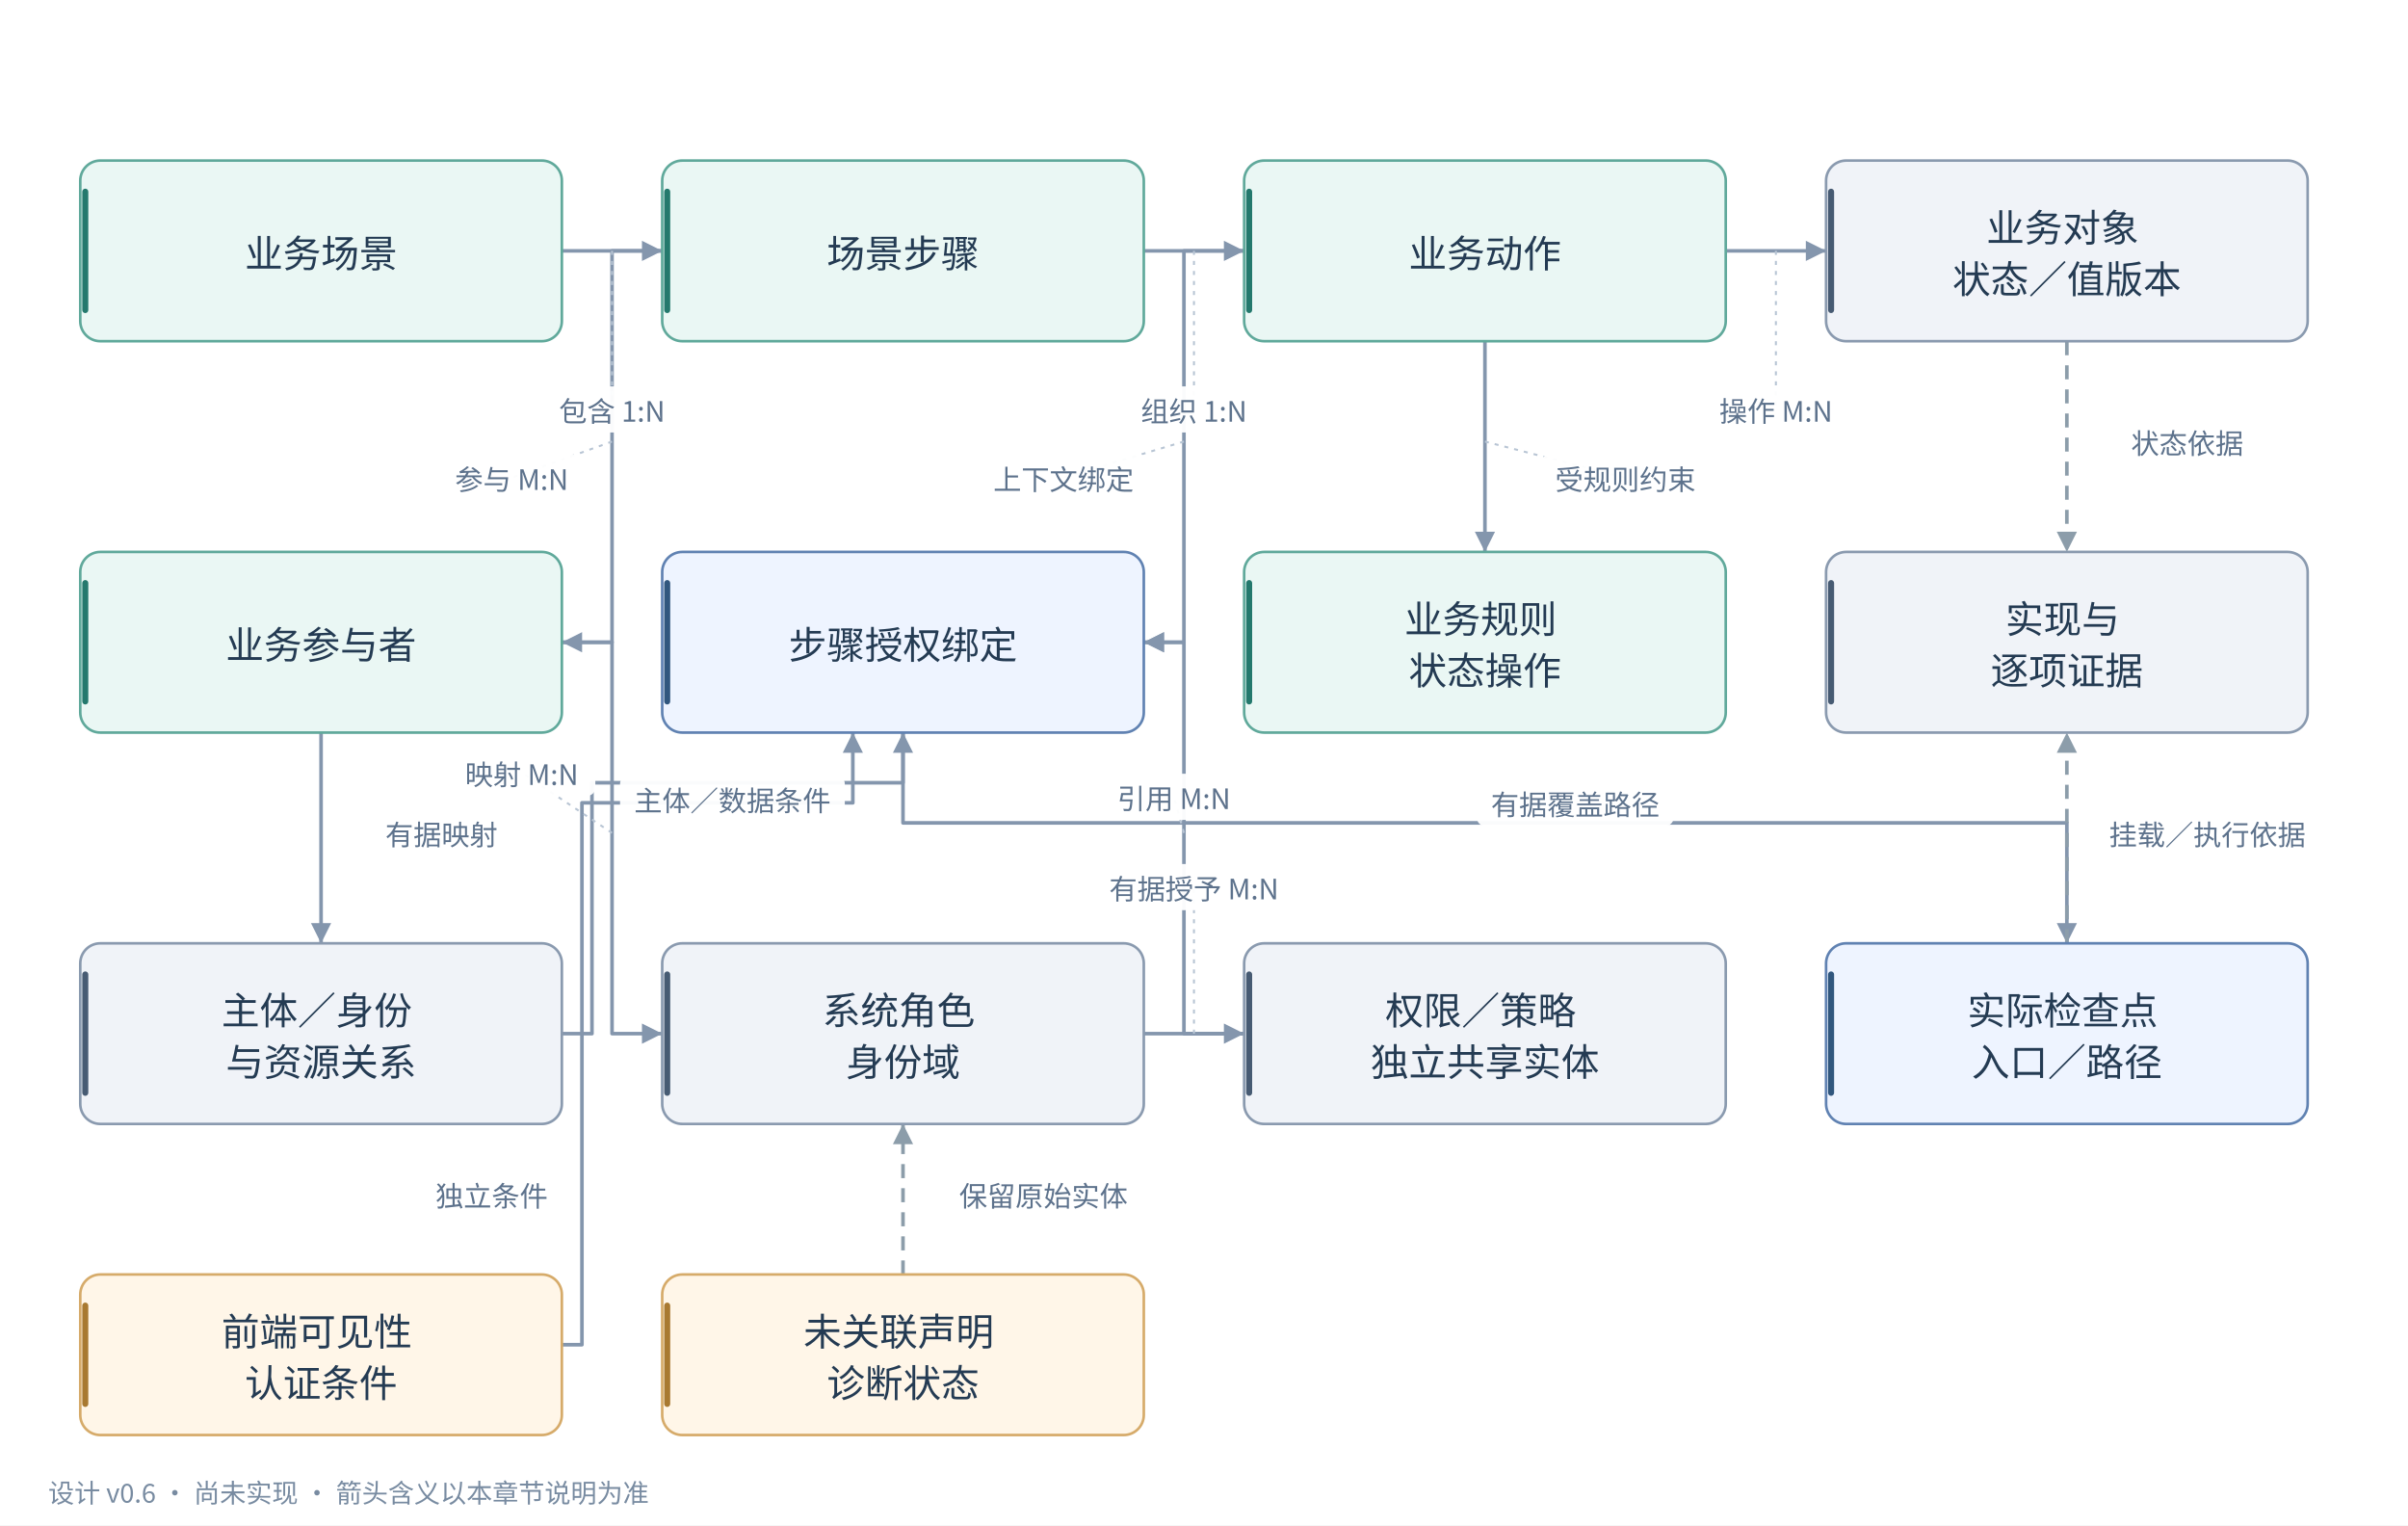
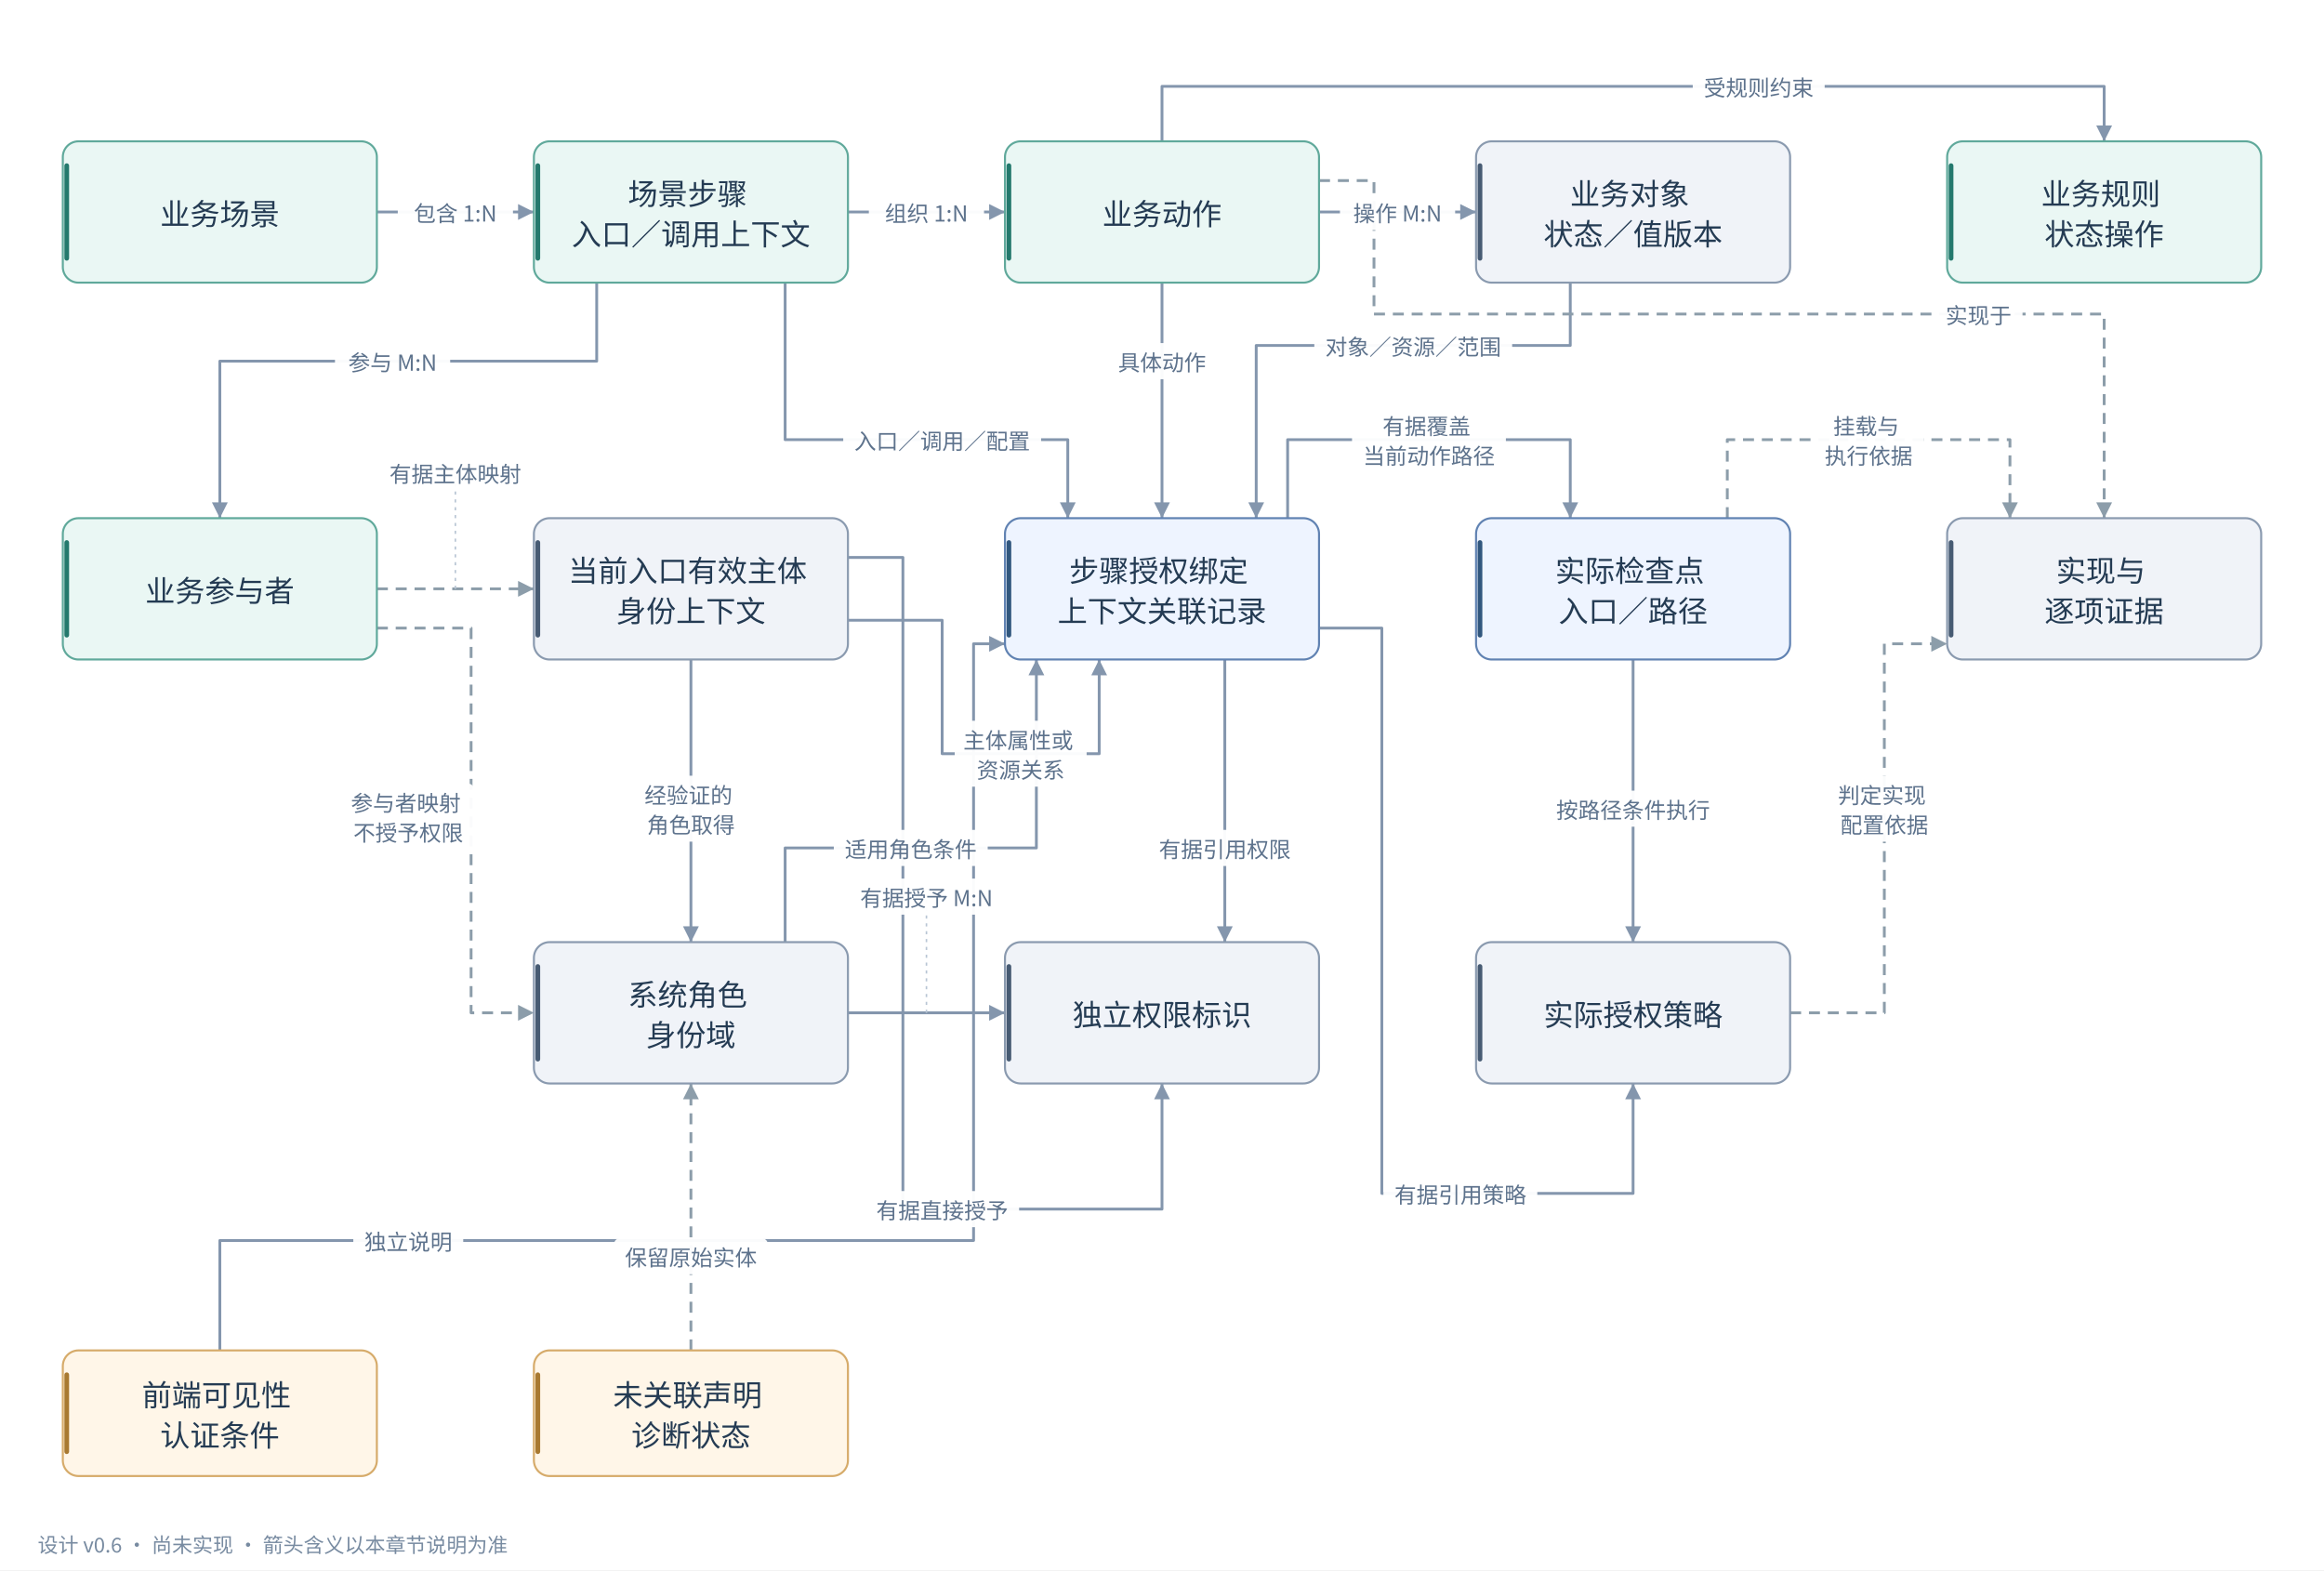
- <svg xmlns="http://www.w3.org/2000/svg" viewBox="0 0 1200 760" width="1200" height="760" role="img" aria-labelledby="model-title model-desc">
+ <svg xmlns="http://www.w3.org/2000/svg" viewBox="0 0 1480 1000" width="1480" height="1000" role="img" aria-labelledby="model-title model-desc">
  <style>text{font-family:"Microsoft YaHei","PingFang SC","Noto Sans CJK SC",sans-serif} .graph-node{cursor:pointer;outline:none}.graph-node:hover rect,.graph-node:focus rect{stroke-width:3;filter:brightness(.97)} .edge-label{pointer-events:none}</style>
  <defs>
    <marker id="model-flow" viewBox="0 0 10 10" refX="9" refY="5" markerWidth="7" markerHeight="7" orient="auto-start-reverse">
      <path d="M 1 1 L 9 5 L 1 9 z" fill="#8496ad" />
    </marker>
    <marker id="model-dependency" viewBox="0 0 10 10" refX="9" refY="5" markerWidth="7" markerHeight="7" orient="auto-start-reverse">
      <path d="M 1 1 L 9 5 L 1 9 z" fill="#8496ad" />
    </marker>
    <marker id="model-evidence" viewBox="0 0 10 10" refX="9" refY="5" markerWidth="7" markerHeight="7" orient="auto-start-reverse">
      <path d="M 1 1 L 9 5 L 1 9 z" fill="#8c9daa" />
    </marker>
    <marker id="model-optional" viewBox="0 0 10 10" refX="9" refY="5" markerWidth="7" markerHeight="7" orient="auto-start-reverse">
      <path d="M 1 1 L 9 5 L 1 9 z" fill="#ab8dbe" />
    </marker>
    <marker id="model-failure" viewBox="0 0 10 10" refX="9" refY="5" markerWidth="7" markerHeight="7" orient="auto-start-reverse">
      <path d="M 1 1 L 9 5 L 1 9 z" fill="#c59550" />
    </marker>
  </defs>
-   <rect width="1200" height="760" fill="#fff" />
-   <polyline points="280,125 330,125" fill="none" stroke="#8496ad" stroke-width="1.8" stroke-linejoin="round" marker-end="url(#model-dependency)" />
-   <polyline points="570,125 620,125" fill="none" stroke="#8496ad" stroke-width="1.8" stroke-linejoin="round" marker-end="url(#model-dependency)" />
-   <polyline points="860,125 910,125" fill="none" stroke="#8496ad" stroke-width="1.8" stroke-linejoin="round" marker-end="url(#model-dependency)" />
-   <polyline points="330,125 305,125 305,320 280,320" fill="none" stroke="#8496ad" stroke-width="1.8" stroke-linejoin="round" marker-end="url(#model-dependency)" />
-   <polyline points="620,125 590,125 590,320 570,320" fill="none" stroke="#8496ad" stroke-width="1.8" stroke-linejoin="round" marker-end="url(#model-dependency)" />
-   <polyline points="740,170 740,275" fill="none" stroke="#8496ad" stroke-width="1.8" stroke-linejoin="round" marker-end="url(#model-dependency)" />
-   <polyline points="1030,170 1030,275" fill="none" stroke="#8c9daa" stroke-width="1.8" stroke-linejoin="round" marker-end="url(#model-evidence)" stroke-dasharray="7 5" />
-   <polyline points="160,365 160,470" fill="none" stroke="#8496ad" stroke-width="1.8" stroke-linejoin="round" marker-end="url(#model-dependency)" />
-   <polyline points="280,320 305,320 305,515 330,515" fill="none" stroke="#8496ad" stroke-width="1.8" stroke-linejoin="round" marker-end="url(#model-dependency)" />
-   <polyline points="280,515 295,515 295,390 450,390 450,365" fill="none" stroke="#8496ad" stroke-width="1.8" stroke-linejoin="round" marker-end="url(#model-dependency)" />
-   <polyline points="570,515 620,515" fill="none" stroke="#8496ad" stroke-width="1.8" stroke-linejoin="round" marker-end="url(#model-dependency)" />
-   <polyline points="620,515 590,515 590,320 570,320" fill="none" stroke="#8496ad" stroke-width="1.8" stroke-linejoin="round" marker-end="url(#model-dependency)" />
-   <polyline points="450,365 450,410 1030,410 1030,470" fill="none" stroke="#8496ad" stroke-width="1.8" stroke-linejoin="round" marker-end="url(#model-dependency)" />
-   <polyline points="1030,470 1030,365" fill="none" stroke="#8c9daa" stroke-width="1.8" stroke-linejoin="round" marker-end="url(#model-evidence)" stroke-dasharray="7 5" />
-   <polyline points="280,670 290,670 290,400 425,400 425,365" fill="none" stroke="#8496ad" stroke-width="1.8" stroke-linejoin="round" marker-end="url(#model-dependency)" />
-   <polyline points="450,635 450,560" fill="none" stroke="#8c9daa" stroke-width="1.8" stroke-linejoin="round" marker-end="url(#model-evidence)" stroke-dasharray="7 5" />
-   <g class="edge-label">
-     <line x1="305" y1="125" x2="305" y2="204" stroke="#b8c5d4" stroke-width="1" stroke-dasharray="2 3" />
-     <rect x="268.32" y="192.5" width="73.36" height="23" rx="4" fill="#fff" fill-opacity=".96" />
-     <text text-anchor="middle" dominant-baseline="central" font-size="14" font-weight="400" fill="#5d728c">
-       <tspan x="305" y="204">包含 1:N</tspan>
-     </text>
-   </g>
-   <g class="edge-label">
-     <line x1="595" y1="125" x2="595" y2="204" stroke="#b8c5d4" stroke-width="1" stroke-dasharray="2 3" />
-     <rect x="558.32" y="192.5" width="73.36" height="23" rx="4" fill="#fff" fill-opacity=".96" />
-     <text text-anchor="middle" dominant-baseline="central" font-size="14" font-weight="400" fill="#5d728c">
-       <tspan x="595" y="204">组织 1:N</tspan>
-     </text>
-   </g>
-   <g class="edge-label">
-     <line x1="885" y1="125" x2="885" y2="204" stroke="#b8c5d4" stroke-width="1" stroke-dasharray="2 3" />
-     <rect x="848.32" y="192.5" width="73.36" height="23" rx="4" fill="#fff" fill-opacity=".96" />
-     <text text-anchor="middle" dominant-baseline="central" font-size="14" font-weight="400" fill="#5d728c">
-       <tspan x="885" y="204">操作 M:N</tspan>
-     </text>
-   </g>
-   <g class="edge-label">
-     <line x1="305" y1="220" x2="255" y2="238" stroke="#b8c5d4" stroke-width="1" stroke-dasharray="2 3" />
-     <rect x="218.32" y="226.5" width="73.36" height="23" rx="4" fill="#fff" fill-opacity=".96" />
-     <text text-anchor="middle" dominant-baseline="central" font-size="14" font-weight="400" fill="#5d728c">
-       <tspan x="255" y="238">参与 M:N</tspan>
-     </text>
-   </g>
-   <g class="edge-label">
-     <line x1="590" y1="220" x2="530" y2="238" stroke="#b8c5d4" stroke-width="1" stroke-dasharray="2 3" />
-     <rect x="488" y="226.5" width="84" height="23" rx="4" fill="#fff" fill-opacity=".96" />
-     <text text-anchor="middle" dominant-baseline="central" font-size="14" font-weight="400" fill="#5d728c">
-       <tspan x="530" y="238">上下文绑定</tspan>
-     </text>
-   </g>
-   <g class="edge-label">
-     <line x1="740" y1="220" x2="810" y2="238" stroke="#b8c5d4" stroke-width="1" stroke-dasharray="2 3" />
-     <rect x="768" y="226.5" width="84" height="23" rx="4" fill="#fff" fill-opacity=".96" />
-     <text text-anchor="middle" dominant-baseline="central" font-size="14" font-weight="400" fill="#5d728c">
-       <tspan x="810" y="238">受规则约束</tspan>
-     </text>
-   </g>
-   <g class="edge-label">
-     <rect x="1055" y="208.5" width="70" height="23" rx="4" fill="#fff" fill-opacity=".96" />
-     <text text-anchor="middle" dominant-baseline="central" font-size="14" font-weight="400" fill="#5d728c">
-       <tspan x="1090" y="220">状态依据</tspan>
-     </text>
-   </g>
-   <g class="edge-label">
-     <rect x="185" y="403.5" width="70" height="23" rx="4" fill="#fff" fill-opacity=".96" />
-     <text text-anchor="middle" dominant-baseline="central" font-size="14" font-weight="400" fill="#5d728c">
-       <tspan x="220" y="415">有据映射</tspan>
-     </text>
-   </g>
-   <g class="edge-label">
-     <line x1="305" y1="415" x2="260" y2="385" stroke="#b8c5d4" stroke-width="1" stroke-dasharray="2 3" />
-     <rect x="223.32" y="373.5" width="73.36" height="23" rx="4" fill="#fff" fill-opacity=".96" />
-     <text text-anchor="middle" dominant-baseline="central" font-size="14" font-weight="400" fill="#5d728c">
-       <tspan x="260" y="385">映射 M:N</tspan>
-     </text>
-   </g>
-   <g class="edge-label">
-     <line x1="365" y1="390" x2="365" y2="398" stroke="#b8c5d4" stroke-width="1" stroke-dasharray="2 3" />
-     <rect x="309" y="386.5" width="112" height="23" rx="4" fill="#fff" fill-opacity=".96" />
-     <text text-anchor="middle" dominant-baseline="central" font-size="14" font-weight="400" fill="#5d728c">
-       <tspan x="365" y="398">主体／数据条件</tspan>
-     </text>
-   </g>
-   <g class="edge-label">
-     <line x1="595" y1="515" x2="595" y2="442" stroke="#b8c5d4" stroke-width="1" stroke-dasharray="2 3" />
-     <rect x="544.32" y="430.5" width="101.36" height="23" rx="4" fill="#fff" fill-opacity=".96" />
-     <text text-anchor="middle" dominant-baseline="central" font-size="14" font-weight="400" fill="#5d728c">
-       <tspan x="595" y="442">有据授予 M:N</tspan>
-     </text>
-   </g>
-   <g class="edge-label">
-     <line x1="590" y1="415" x2="585" y2="397" stroke="#b8c5d4" stroke-width="1" stroke-dasharray="2 3" />
-     <rect x="548.32" y="385.5" width="73.36" height="23" rx="4" fill="#fff" fill-opacity=".96" />
-     <text text-anchor="middle" dominant-baseline="central" font-size="14" font-weight="400" fill="#5d728c">
-       <tspan x="585" y="397">引用 M:N</tspan>
-     </text>
-   </g>
-   <g class="edge-label">
-     <rect x="736" y="388.5" width="98" height="23" rx="4" fill="#fff" fill-opacity=".96" />
-     <text text-anchor="middle" dominant-baseline="central" font-size="14" font-weight="400" fill="#5d728c">
-       <tspan x="785" y="400">有据覆盖路径</tspan>
-     </text>
-   </g>
-   <g class="edge-label">
-     <rect x="1044" y="403.5" width="112" height="23" rx="4" fill="#fff" fill-opacity=".96" />
-     <text text-anchor="middle" dominant-baseline="central" font-size="14" font-weight="400" fill="#5d728c">
-       <tspan x="1100" y="415">挂载／执行依据</tspan>
-     </text>
-   </g>
-   <g class="edge-label">
-     <rect x="210" y="583.5" width="70" height="23" rx="4" fill="#fff" fill-opacity=".96" />
-     <text text-anchor="middle" dominant-baseline="central" font-size="14" font-weight="400" fill="#5d728c">
-       <tspan x="245" y="595">独立条件</tspan>
-     </text>
-   </g>
-   <g class="edge-label">
-     <rect x="471" y="583.5" width="98" height="23" rx="4" fill="#fff" fill-opacity=".96" />
-     <text text-anchor="middle" dominant-baseline="central" font-size="14" font-weight="400" fill="#5d728c">
-       <tspan x="520" y="595">保留原始实体</tspan>
+   <rect width="1480" height="1000" fill="#fff" />
+   <polyline points="240,135 340,135" fill="none" stroke="#8496ad" stroke-width="1.8" stroke-linejoin="round" marker-end="url(#model-dependency)" />
+   <polyline points="540,135 640,135" fill="none" stroke="#8496ad" stroke-width="1.8" stroke-linejoin="round" marker-end="url(#model-dependency)" />
+   <polyline points="840,135 940,135" fill="none" stroke="#8496ad" stroke-width="1.8" stroke-linejoin="round" marker-end="url(#model-dependency)" />
+   <polyline points="740,90 740,55 1340,55 1340,90" fill="none" stroke="#8496ad" stroke-width="1.8" stroke-linejoin="round" marker-end="url(#model-dependency)" />
+   <polyline points="380,180 380,230 140,230 140,330" fill="none" stroke="#8496ad" stroke-width="1.8" stroke-linejoin="round" marker-end="url(#model-dependency)" />
+   <polyline points="500,180 500,280 680,280 680,330" fill="none" stroke="#8496ad" stroke-width="1.8" stroke-linejoin="round" marker-end="url(#model-dependency)" />
+   <polyline points="740,180 740,330" fill="none" stroke="#8496ad" stroke-width="1.8" stroke-linejoin="round" marker-end="url(#model-dependency)" />
+   <polyline points="1000,180 1000,220 800,220 800,330" fill="none" stroke="#8496ad" stroke-width="1.8" stroke-linejoin="round" marker-end="url(#model-dependency)" />
+   <polyline points="240,375 340,375" fill="none" stroke="#8c9daa" stroke-width="1.8" stroke-linejoin="round" marker-end="url(#model-evidence)" stroke-dasharray="7 5" />
+   <polyline points="240,400 300,400 300,645 340,645" fill="none" stroke="#8c9daa" stroke-width="1.8" stroke-linejoin="round" marker-end="url(#model-evidence)" stroke-dasharray="7 5" />
+   <polyline points="440,420 440,600" fill="none" stroke="#8496ad" stroke-width="1.8" stroke-linejoin="round" marker-end="url(#model-dependency)" />
+   <polyline points="540,645 640,645" fill="none" stroke="#8496ad" stroke-width="1.8" stroke-linejoin="round" marker-end="url(#model-dependency)" />
+   <polyline points="540,355 575,355 575,770 740,770 740,690" fill="none" stroke="#8496ad" stroke-width="1.8" stroke-linejoin="round" marker-end="url(#model-dependency)" />
+   <polyline points="540,395 600,395 600,480 700,480 700,420" fill="none" stroke="#8496ad" stroke-width="1.8" stroke-linejoin="round" marker-end="url(#model-dependency)" />
+   <polyline points="500,600 500,540 660,540 660,420" fill="none" stroke="#8496ad" stroke-width="1.8" stroke-linejoin="round" marker-end="url(#model-dependency)" />
+   <polyline points="780,420 780,600" fill="none" stroke="#8496ad" stroke-width="1.8" stroke-linejoin="round" marker-end="url(#model-dependency)" />
+   <polyline points="840,400 880,400 880,760 1040,760 1040,690" fill="none" stroke="#8496ad" stroke-width="1.8" stroke-linejoin="round" marker-end="url(#model-dependency)" />
+   <polyline points="820,330 820,280 1000,280 1000,330" fill="none" stroke="#8496ad" stroke-width="1.8" stroke-linejoin="round" marker-end="url(#model-dependency)" />
+   <polyline points="1040,420 1040,600" fill="none" stroke="#8496ad" stroke-width="1.8" stroke-linejoin="round" marker-end="url(#model-dependency)" />
+   <polyline points="840,115 875,115 875,200 1340,200 1340,330" fill="none" stroke="#8c9daa" stroke-width="1.8" stroke-linejoin="round" marker-end="url(#model-evidence)" stroke-dasharray="7 5" />
+   <polyline points="1100,330 1100,280 1280,280 1280,330" fill="none" stroke="#8c9daa" stroke-width="1.8" stroke-linejoin="round" marker-end="url(#model-evidence)" stroke-dasharray="7 5" />
+   <polyline points="1140,645 1200,645 1200,410 1240,410" fill="none" stroke="#8c9daa" stroke-width="1.8" stroke-linejoin="round" marker-end="url(#model-evidence)" stroke-dasharray="7 5" />
+   <polyline points="140,860 140,790 620,790 620,410 640,410" fill="none" stroke="#8496ad" stroke-width="1.8" stroke-linejoin="round" marker-end="url(#model-dependency)" />
+   <polyline points="440,860 440,690" fill="none" stroke="#8c9daa" stroke-width="1.8" stroke-linejoin="round" marker-end="url(#model-evidence)" stroke-dasharray="7 5" />
+   <g class="edge-label">
+     <rect x="253.32" y="123.5" width="73.36" height="23" rx="4" fill="#fff" fill-opacity=".96" />
+     <text text-anchor="middle" dominant-baseline="central" font-size="14" font-weight="400" fill="#5d728c">
+       <tspan x="290" y="135">包含 1:N</tspan>
+     </text>
+   </g>
+   <g class="edge-label">
+     <rect x="553.32" y="123.5" width="73.36" height="23" rx="4" fill="#fff" fill-opacity=".96" />
+     <text text-anchor="middle" dominant-baseline="central" font-size="14" font-weight="400" fill="#5d728c">
+       <tspan x="590" y="135">组织 1:N</tspan>
+     </text>
+   </g>
+   <g class="edge-label">
+     <rect x="853.32" y="123.5" width="73.36" height="23" rx="4" fill="#fff" fill-opacity=".96" />
+     <text text-anchor="middle" dominant-baseline="central" font-size="14" font-weight="400" fill="#5d728c">
+       <tspan x="890" y="135">操作 M:N</tspan>
+     </text>
+   </g>
+   <g class="edge-label">
+     <rect x="1078" y="43.5" width="84" height="23" rx="4" fill="#fff" fill-opacity=".96" />
+     <text text-anchor="middle" dominant-baseline="central" font-size="14" font-weight="400" fill="#5d728c">
+       <tspan x="1120" y="55">受规则约束</tspan>
+     </text>
+   </g>
+   <g class="edge-label">
+     <rect x="213.32" y="218.5" width="73.36" height="23" rx="4" fill="#fff" fill-opacity=".96" />
+     <text text-anchor="middle" dominant-baseline="central" font-size="14" font-weight="400" fill="#5d728c">
+       <tspan x="250" y="230">参与 M:N</tspan>
+     </text>
+   </g>
+   <g class="edge-label">
+     <rect x="537" y="268.5" width="126" height="23" rx="4" fill="#fff" fill-opacity=".96" />
+     <text text-anchor="middle" dominant-baseline="central" font-size="14" font-weight="400" fill="#5d728c">
+       <tspan x="600" y="280">入口／调用／配置</tspan>
+     </text>
+   </g>
+   <g class="edge-label">
+     <rect x="705" y="218.5" width="70" height="23" rx="4" fill="#fff" fill-opacity=".96" />
+     <text text-anchor="middle" dominant-baseline="central" font-size="14" font-weight="400" fill="#5d728c">
+       <tspan x="740" y="230">具体动作</tspan>
+     </text>
+   </g>
+   <g class="edge-label">
+     <rect x="837" y="208.5" width="126" height="23" rx="4" fill="#fff" fill-opacity=".96" />
+     <text text-anchor="middle" dominant-baseline="central" font-size="14" font-weight="400" fill="#5d728c">
+       <tspan x="900" y="220">对象／资源／范围</tspan>
+     </text>
+   </g>
+   <g class="edge-label">
+     <line x1="290" y1="375" x2="290" y2="301" stroke="#b8c5d4" stroke-width="1" stroke-dasharray="2 3" />
+     <rect x="241" y="289.5" width="98" height="23" rx="4" fill="#fff" fill-opacity=".96" />
+     <text text-anchor="middle" dominant-baseline="central" font-size="14" font-weight="400" fill="#5d728c">
+       <tspan x="290" y="301">有据主体映射</tspan>
+     </text>
+   </g>
+   <g class="edge-label">
+     <rect x="218" y="499" width="84" height="42" rx="4" fill="#fff" fill-opacity=".96" />
+     <text text-anchor="middle" dominant-baseline="central" font-size="14" font-weight="400" fill="#5d728c">
+       <tspan x="260" y="510.55">参与者映射</tspan>
+       <tspan x="260" y="529.45">不授予权限</tspan>
+     </text>
+   </g>
+   <g class="edge-label">
+     <rect x="405" y="494" width="70" height="42" rx="4" fill="#fff" fill-opacity=".96" />
+     <text text-anchor="middle" dominant-baseline="central" font-size="14" font-weight="400" fill="#5d728c">
+       <tspan x="440" y="505.55">经验证的</tspan>
+       <tspan x="440" y="524.45">角色取得</tspan>
+     </text>
+   </g>
+   <g class="edge-label">
+     <line x1="590" y1="645" x2="590" y2="571" stroke="#b8c5d4" stroke-width="1" stroke-dasharray="2 3" />
+     <rect x="539.32" y="559.5" width="101.36" height="23" rx="4" fill="#fff" fill-opacity=".96" />
+     <text text-anchor="middle" dominant-baseline="central" font-size="14" font-weight="400" fill="#5d728c">
+       <tspan x="590" y="571">有据授予 M:N</tspan>
+     </text>
+   </g>
+   <g class="edge-label">
+     <rect x="551" y="758.5" width="98" height="23" rx="4" fill="#fff" fill-opacity=".96" />
+     <text text-anchor="middle" dominant-baseline="central" font-size="14" font-weight="400" fill="#5d728c">
+       <tspan x="600" y="770">有据直接授予</tspan>
+     </text>
+   </g>
+   <g class="edge-label">
+     <rect x="608" y="459" width="84" height="42" rx="4" fill="#fff" fill-opacity=".96" />
+     <text text-anchor="middle" dominant-baseline="central" font-size="14" font-weight="400" fill="#5d728c">
+       <tspan x="650" y="470.55">主体属性或</tspan>
+       <tspan x="650" y="489.45">资源关系</tspan>
+     </text>
+   </g>
+   <g class="edge-label">
+     <rect x="531" y="528.5" width="98" height="23" rx="4" fill="#fff" fill-opacity=".96" />
+     <text text-anchor="middle" dominant-baseline="central" font-size="14" font-weight="400" fill="#5d728c">
+       <tspan x="580" y="540">适用角色条件</tspan>
+     </text>
+   </g>
+   <g class="edge-label">
+     <rect x="731" y="528.5" width="98" height="23" rx="4" fill="#fff" fill-opacity=".96" />
+     <text text-anchor="middle" dominant-baseline="central" font-size="14" font-weight="400" fill="#5d728c">
+       <tspan x="780" y="540">有据引用权限</tspan>
+     </text>
+   </g>
+   <g class="edge-label">
+     <rect x="881" y="748.5" width="98" height="23" rx="4" fill="#fff" fill-opacity=".96" />
+     <text text-anchor="middle" dominant-baseline="central" font-size="14" font-weight="400" fill="#5d728c">
+       <tspan x="930" y="760">有据引用策略</tspan>
+     </text>
+   </g>
+   <g class="edge-label">
+     <rect x="861" y="259" width="98" height="42" rx="4" fill="#fff" fill-opacity=".96" />
+     <text text-anchor="middle" dominant-baseline="central" font-size="14" font-weight="400" fill="#5d728c">
+       <tspan x="910" y="270.55">有据覆盖</tspan>
+       <tspan x="910" y="289.45">当前动作路径</tspan>
+     </text>
+   </g>
+   <g class="edge-label">
+     <rect x="984" y="503.5" width="112" height="23" rx="4" fill="#fff" fill-opacity=".96" />
+     <text text-anchor="middle" dominant-baseline="central" font-size="14" font-weight="400" fill="#5d728c">
+       <tspan x="1040" y="515">按路径条件执行</tspan>
+     </text>
+   </g>
+   <g class="edge-label">
+     <rect x="1232" y="188.5" width="56" height="23" rx="4" fill="#fff" fill-opacity=".96" />
+     <text text-anchor="middle" dominant-baseline="central" font-size="14" font-weight="400" fill="#5d728c">
+       <tspan x="1260" y="200">实现于</tspan>
+     </text>
+   </g>
+   <g class="edge-label">
+     <rect x="1155" y="259" width="70" height="42" rx="4" fill="#fff" fill-opacity=".96" />
+     <text text-anchor="middle" dominant-baseline="central" font-size="14" font-weight="400" fill="#5d728c">
+       <tspan x="1190" y="270.55">挂载与</tspan>
+       <tspan x="1190" y="289.45">执行依据</tspan>
+     </text>
+   </g>
+   <g class="edge-label">
+     <rect x="1165" y="494" width="70" height="42" rx="4" fill="#fff" fill-opacity=".96" />
+     <text text-anchor="middle" dominant-baseline="central" font-size="14" font-weight="400" fill="#5d728c">
+       <tspan x="1200" y="505.55">判定实现</tspan>
+       <tspan x="1200" y="524.45">配置依据</tspan>
+     </text>
+   </g>
+   <g class="edge-label">
+     <rect x="225" y="778.5" width="70" height="23" rx="4" fill="#fff" fill-opacity=".96" />
+     <text text-anchor="middle" dominant-baseline="central" font-size="14" font-weight="400" fill="#5d728c">
+       <tspan x="260" y="790">独立说明</tspan>
+     </text>
+   </g>
+   <g class="edge-label">
+     <rect x="391" y="788.5" width="98" height="23" rx="4" fill="#fff" fill-opacity=".96" />
+     <text text-anchor="middle" dominant-baseline="central" font-size="14" font-weight="400" fill="#5d728c">
+       <tspan x="440" y="800">保留原始实体</tspan>
    </text>
  </g>
  <g class="graph-node" data-node-id="scenario" tabindex="0" role="button" aria-label="业务场景：表示一个有依据的业务目标，关联它的入口、步骤、输入和输出。">
-     <rect x="40" y="80" width="240" height="90" rx="10" fill="#eaf7f4" stroke="#60a99b" stroke-width="1.3" />
-     <rect x="41" y="94" width="3" height="62" rx="1.5" fill="#24796d" />
-     <text text-anchor="middle" dominant-baseline="central" font-size="19" font-weight="500" fill="#243b53">
-       <tspan x="160" y="125">业务场景</tspan>
-     </text>
-   </g>
-   <g class="graph-node" data-node-id="step" tabindex="0" role="button" aria-label="场景步骤：表示场景中的一个环节，把相关动作、对象、参与者和条件放在一起解释。">
-     <rect x="330" y="80" width="240" height="90" rx="10" fill="#eaf7f4" stroke="#60a99b" stroke-width="1.3" />
-     <rect x="331" y="94" width="3" height="62" rx="1.5" fill="#24796d" />
-     <text text-anchor="middle" dominant-baseline="central" font-size="19" font-weight="500" fill="#243b53">
-       <tspan x="450" y="125">场景步骤</tspan>
+     <rect x="40" y="90" width="200" height="90" rx="10" fill="#eaf7f4" stroke="#60a99b" stroke-width="1.3" />
+     <rect x="41" y="104" width="3" height="62" rx="1.5" fill="#24796d" />
+     <text text-anchor="middle" dominant-baseline="central" font-size="19" font-weight="500" fill="#243b53">
+       <tspan x="140" y="135">业务场景</tspan>
+     </text>
+   </g>
+   <g class="graph-node" data-node-id="step" tabindex="0" role="button" aria-label="场景步骤 入口／调用上下文：表示场景中的一个环节，并保留该入口、调用和配置；这些上下文直接进入授权绑定。">
+     <rect x="340" y="90" width="200" height="90" rx="10" fill="#eaf7f4" stroke="#60a99b" stroke-width="1.3" />
+     <rect x="341" y="104" width="3" height="62" rx="1.5" fill="#24796d" />
+     <text text-anchor="middle" dominant-baseline="central" font-size="19" font-weight="500" fill="#243b53">
+       <tspan x="440" y="122.175">场景步骤</tspan>
+       <tspan x="440" y="147.825">入口／调用上下文</tspan>
    </text>
  </g>
  <g class="graph-node" data-node-id="action" tabindex="0" role="button" aria-label="业务动作：表示读取、修改或审批等具体操作；使用同一权限的不同动作仍分别记录。">
-     <rect x="620" y="80" width="240" height="90" rx="10" fill="#eaf7f4" stroke="#60a99b" stroke-width="1.3" />
-     <rect x="621" y="94" width="3" height="62" rx="1.5" fill="#24796d" />
-     <text text-anchor="middle" dominant-baseline="central" font-size="19" font-weight="500" fill="#243b53">
-       <tspan x="740" y="125">业务动作</tspan>
+     <rect x="640" y="90" width="200" height="90" rx="10" fill="#eaf7f4" stroke="#60a99b" stroke-width="1.3" />
+     <rect x="641" y="104" width="3" height="62" rx="1.5" fill="#24796d" />
+     <text text-anchor="middle" dominant-baseline="central" font-size="19" font-weight="500" fill="#243b53">
+       <tspan x="740" y="135">业务动作</tspan>
    </text>
  </g>
  <g class="graph-node" data-node-id="object" tabindex="0" role="button" aria-label="业务对象 状态／值版本：表示动作处理的业务数据，并区分读取和写入的状态、对象及值版本。">
-     <rect x="910" y="80" width="240" height="90" rx="10" fill="#f0f3f8" stroke="#8a9aaf" stroke-width="1.3" />
-     <rect x="911" y="94" width="3" height="62" rx="1.5" fill="#475b73" />
-     <text text-anchor="middle" dominant-baseline="central" font-size="19" font-weight="500" fill="#243b53">
-       <tspan x="1030" y="112.175">业务对象</tspan>
-       <tspan x="1030" y="137.825">状态／值版本</tspan>
-     </text>
-   </g>
-   <g class="graph-node" data-node-id="actor" tabindex="0" role="button" aria-label="业务参与者：申请人、审批人等业务称谓；需要有依据才能映射到系统中的主体或角色。">
-     <rect x="40" y="275" width="240" height="90" rx="10" fill="#eaf7f4" stroke="#60a99b" stroke-width="1.3" />
-     <rect x="41" y="289" width="3" height="62" rx="1.5" fill="#24796d" />
-     <text text-anchor="middle" dominant-baseline="central" font-size="19" font-weight="500" fill="#243b53">
-       <tspan x="160" y="320">业务参与者</tspan>
-     </text>
-   </g>
-   <g class="graph-node" data-node-id="binding" tabindex="0" role="button" aria-label="步骤授权绑定：像一张上下文关联卡，把当前动作、对象、身份和实际授权检查连在一起。">
-     <rect x="330" y="275" width="240" height="90" rx="10" fill="#eef4ff" stroke="#6082b2" stroke-width="1.3" />
-     <rect x="331" y="289" width="3" height="62" rx="1.5" fill="#31577e" />
-     <text text-anchor="middle" dominant-baseline="central" font-size="19" font-weight="500" fill="#243b53">
-       <tspan x="450" y="320">步骤授权绑定</tspan>
+     <rect x="940" y="90" width="200" height="90" rx="10" fill="#f0f3f8" stroke="#8a9aaf" stroke-width="1.3" />
+     <rect x="941" y="104" width="3" height="62" rx="1.5" fill="#475b73" />
+     <text text-anchor="middle" dominant-baseline="central" font-size="19" font-weight="500" fill="#243b53">
+       <tspan x="1040" y="122.175">业务对象</tspan>
+       <tspan x="1040" y="147.825">状态／值版本</tspan>
    </text>
  </g>
  <g class="graph-node" data-node-id="rule" tabindex="0" role="button" aria-label="业务规则 状态操作：说明业务本身的校验、计算和状态操作，例如审批金额限制及失败出口。">
-     <rect x="620" y="275" width="240" height="90" rx="10" fill="#eaf7f4" stroke="#60a99b" stroke-width="1.3" />
-     <rect x="621" y="289" width="3" height="62" rx="1.5" fill="#24796d" />
-     <text text-anchor="middle" dominant-baseline="central" font-size="19" font-weight="500" fill="#243b53">
-       <tspan x="740" y="307.175">业务规则</tspan>
-       <tspan x="740" y="332.825">状态操作</tspan>
+     <rect x="1240" y="90" width="200" height="90" rx="10" fill="#eaf7f4" stroke="#60a99b" stroke-width="1.3" />
+     <rect x="1241" y="104" width="3" height="62" rx="1.5" fill="#24796d" />
+     <text text-anchor="middle" dominant-baseline="central" font-size="19" font-weight="500" fill="#243b53">
+       <tspan x="1340" y="122.175">业务规则</tspan>
+       <tspan x="1340" y="147.825">状态操作</tspan>
+     </text>
+   </g>
+   <g class="graph-node" data-node-id="actor" tabindex="0" role="button" aria-label="业务参与者：申请人、审批人等业务称谓；有据映射说明职责或候选人，不能替代实际角色取得和权限授予。">
+     <rect x="40" y="330" width="200" height="90" rx="10" fill="#eaf7f4" stroke="#60a99b" stroke-width="1.3" />
+     <rect x="41" y="344" width="3" height="62" rx="1.5" fill="#24796d" />
+     <text text-anchor="middle" dominant-baseline="central" font-size="19" font-weight="500" fill="#243b53">
+       <tspan x="140" y="375">业务参与者</tspan>
+     </text>
+   </g>
+   <g class="graph-node" data-node-id="subject" tabindex="0" role="button" aria-label="当前入口有效主体 身份上下文：表示当前路径实际用于授权的身份，角色取得和直接授予需有依据；服务身份不能自动继承上游用户角色。">
+     <rect x="340" y="330" width="200" height="90" rx="10" fill="#f0f3f8" stroke="#8a9aaf" stroke-width="1.3" />
+     <rect x="341" y="344" width="3" height="62" rx="1.5" fill="#475b73" />
+     <text text-anchor="middle" dominant-baseline="central" font-size="19" font-weight="500" fill="#243b53">
+       <tspan x="440" y="362.175">当前入口有效主体</tspan>
+       <tspan x="440" y="387.825">身份上下文</tspan>
+     </text>
+   </g>
+   <g class="graph-node" data-node-id="binding" tabindex="0" role="button" aria-label="步骤授权绑定 上下文关联记录：关联当前步骤、入口、动作、对象、有效身份与检查路径，并有据引用权限和策略；它本身不是被授予的权限。">
+     <rect x="640" y="330" width="200" height="90" rx="10" fill="#eef4ff" stroke="#6082b2" stroke-width="1.3" />
+     <rect x="641" y="344" width="3" height="62" rx="1.5" fill="#31577e" />
+     <text text-anchor="middle" dominant-baseline="central" font-size="19" font-weight="500" fill="#243b53">
+       <tspan x="740" y="362.175">步骤授权绑定</tspan>
+       <tspan x="740" y="387.825">上下文关联记录</tspan>
+     </text>
+   </g>
+   <g class="graph-node" data-node-id="checkpoint" tabindex="0" role="button" aria-label="实际检查点 入口／路径：表示代码中真正挂载并适用的检查位置；只有策略声明还不能证明检查生效。">
+     <rect x="940" y="330" width="200" height="90" rx="10" fill="#eef4ff" stroke="#6082b2" stroke-width="1.3" />
+     <rect x="941" y="344" width="3" height="62" rx="1.5" fill="#31577e" />
+     <text text-anchor="middle" dominant-baseline="central" font-size="19" font-weight="500" fill="#243b53">
+       <tspan x="1040" y="362.175">实际检查点</tspan>
+       <tspan x="1040" y="387.825">入口／路径</tspan>
    </text>
  </g>
  <g class="graph-node" data-node-id="evidence" tabindex="0" role="button" aria-label="实现与 逐项证据：把每个结论连到直接支持或反对它的代码、配置和来源，方便逐项核对。">
-     <rect x="910" y="275" width="240" height="90" rx="10" fill="#f0f3f8" stroke="#8a9aaf" stroke-width="1.3" />
-     <rect x="911" y="289" width="3" height="62" rx="1.5" fill="#475b73" />
-     <text text-anchor="middle" dominant-baseline="central" font-size="19" font-weight="500" fill="#243b53">
-       <tspan x="1030" y="307.175">实现与</tspan>
-       <tspan x="1030" y="332.825">逐项证据</tspan>
-     </text>
-   </g>
-   <g class="graph-node" data-node-id="subject" tabindex="0" role="button" aria-label="主体／身份 与资源关系：表示执行动作的用户、服务或委托身份，并保留身份来源和相关属性。">
-     <rect x="40" y="470" width="240" height="90" rx="10" fill="#f0f3f8" stroke="#8a9aaf" stroke-width="1.3" />
-     <rect x="41" y="484" width="3" height="62" rx="1.5" fill="#475b73" />
-     <text text-anchor="middle" dominant-baseline="central" font-size="19" font-weight="500" fill="#243b53">
-       <tspan x="160" y="502.175">主体／身份</tspan>
-       <tspan x="160" y="527.825">与资源关系</tspan>
+     <rect x="1240" y="330" width="200" height="90" rx="10" fill="#f0f3f8" stroke="#8a9aaf" stroke-width="1.3" />
+     <rect x="1241" y="344" width="3" height="62" rx="1.5" fill="#475b73" />
+     <text text-anchor="middle" dominant-baseline="central" font-size="19" font-weight="500" fill="#243b53">
+       <tspan x="1340" y="362.175">实现与</tspan>
+       <tspan x="1340" y="387.825">逐项证据</tspan>
    </text>
  </g>
  <g class="graph-node" data-node-id="role" tabindex="0" role="button" aria-label="系统角色 身份域：表示某个身份范围内的系统角色，可被多个场景引用，同名角色不自动合并。">
-     <rect x="330" y="470" width="240" height="90" rx="10" fill="#f0f3f8" stroke="#8a9aaf" stroke-width="1.3" />
-     <rect x="331" y="484" width="3" height="62" rx="1.5" fill="#475b73" />
-     <text text-anchor="middle" dominant-baseline="central" font-size="19" font-weight="500" fill="#243b53">
-       <tspan x="450" y="502.175">系统角色</tspan>
-       <tspan x="450" y="527.825">身份域</tspan>
-     </text>
-   </g>
-   <g class="graph-node" data-node-id="policy" tabindex="0" role="button" aria-label="权限／策略 独立共享实体：分别记录权限标识和判定策略，可供多个动作引用，但各动作的条件仍独立保留。">
-     <rect x="620" y="470" width="240" height="90" rx="10" fill="#f0f3f8" stroke="#8a9aaf" stroke-width="1.3" />
-     <rect x="621" y="484" width="3" height="62" rx="1.5" fill="#475b73" />
-     <text text-anchor="middle" dominant-baseline="central" font-size="19" font-weight="500" fill="#243b53">
-       <tspan x="740" y="502.175">权限／策略</tspan>
-       <tspan x="740" y="527.825">独立共享实体</tspan>
-     </text>
-   </g>
-   <g class="graph-node" data-node-id="checkpoint" tabindex="0" role="button" aria-label="实际检查点 入口／路径：表示代码中真正挂载并适用的检查位置；只有策略声明还不能证明检查生效。">
-     <rect x="910" y="470" width="240" height="90" rx="10" fill="#eef4ff" stroke="#6082b2" stroke-width="1.3" />
-     <rect x="911" y="484" width="3" height="62" rx="1.5" fill="#31577e" />
-     <text text-anchor="middle" dominant-baseline="central" font-size="19" font-weight="500" fill="#243b53">
-       <tspan x="1030" y="502.175">实际检查点</tspan>
-       <tspan x="1030" y="527.825">入口／路径</tspan>
+     <rect x="340" y="600" width="200" height="90" rx="10" fill="#f0f3f8" stroke="#8a9aaf" stroke-width="1.3" />
+     <rect x="341" y="614" width="3" height="62" rx="1.5" fill="#475b73" />
+     <text text-anchor="middle" dominant-baseline="central" font-size="19" font-weight="500" fill="#243b53">
+       <tspan x="440" y="632.175">系统角色</tspan>
+       <tspan x="440" y="657.825">身份域</tspan>
+     </text>
+   </g>
+   <g class="graph-node" data-node-id="permission" tabindex="0" role="button" aria-label="独立权限标识：表示目标工程实际使用的权限标识，可由角色或主体有据取得；多个动作可引用同一权限。">
+     <rect x="640" y="600" width="200" height="90" rx="10" fill="#f0f3f8" stroke="#8a9aaf" stroke-width="1.3" />
+     <rect x="641" y="614" width="3" height="62" rx="1.5" fill="#475b73" />
+     <text text-anchor="middle" dominant-baseline="central" font-size="19" font-weight="500" fill="#243b53">
+       <tspan x="740" y="645">独立权限标识</tspan>
+     </text>
+   </g>
+   <g class="graph-node" data-node-id="policy" tabindex="0" role="button" aria-label="实际授权策略：表示目标工程实际怎样判定允许或拒绝；它与权限标识分别记录，也可以直接使用主体属性或资源关系。">
+     <rect x="940" y="600" width="200" height="90" rx="10" fill="#f0f3f8" stroke="#8a9aaf" stroke-width="1.3" />
+     <rect x="941" y="614" width="3" height="62" rx="1.5" fill="#475b73" />
+     <text text-anchor="middle" dominant-baseline="central" font-size="19" font-weight="500" fill="#243b53">
+       <tspan x="1040" y="645">实际授权策略</tspan>
    </text>
  </g>
  <g class="graph-node" data-node-id="visibility" tabindex="0" role="button" aria-label="前端可见性 认证条件：分别说明按钮是否可见和是否需要认证，前端显示状态不能替代后端授权。">
-     <rect x="40" y="635" width="240" height="80" rx="10" fill="#fff6e8" stroke="#d6ab6a" stroke-width="1.3" />
-     <rect x="41" y="649" width="3" height="52" rx="1.5" fill="#a87931" />
-     <text text-anchor="middle" dominant-baseline="central" font-size="19" font-weight="500" fill="#243b53">
-       <tspan x="160" y="662.175">前端可见性</tspan>
-       <tspan x="160" y="687.825">认证条件</tspan>
+     <rect x="40" y="860" width="200" height="80" rx="10" fill="#fff6e8" stroke="#d6ab6a" stroke-width="1.3" />
+     <rect x="41" y="874" width="3" height="52" rx="1.5" fill="#a87931" />
+     <text text-anchor="middle" dominant-baseline="central" font-size="19" font-weight="500" fill="#243b53">
+       <tspan x="140" y="887.175">前端可见性</tspan>
+       <tspan x="140" y="912.825">认证条件</tspan>
    </text>
  </g>
  <g class="graph-node" data-node-id="unlinked" tabindex="0" role="button" aria-label="未关联声明 诊断状态：已发现角色或策略但还没连到业务时，保留原始证据并说明缺口，不虚构场景。">
-     <rect x="330" y="635" width="240" height="80" rx="10" fill="#fff6e8" stroke="#d6ab6a" stroke-width="1.3" />
-     <rect x="331" y="649" width="3" height="52" rx="1.5" fill="#a87931" />
-     <text text-anchor="middle" dominant-baseline="central" font-size="19" font-weight="500" fill="#243b53">
-       <tspan x="450" y="662.175">未关联声明</tspan>
-       <tspan x="450" y="687.825">诊断状态</tspan>
+     <rect x="340" y="860" width="200" height="80" rx="10" fill="#fff6e8" stroke="#d6ab6a" stroke-width="1.3" />
+     <rect x="341" y="874" width="3" height="52" rx="1.5" fill="#a87931" />
+     <text text-anchor="middle" dominant-baseline="central" font-size="19" font-weight="500" fill="#243b53">
+       <tspan x="440" y="887.175">未关联声明</tspan>
+       <tspan x="440" y="912.825">诊断状态</tspan>
    </text>
  </g>
  <text text-anchor="start" dominant-baseline="central" font-size="13" font-weight="400" fill="#788ba1">
-     <tspan x="24" y="743">设计 v0.6 · 尚未实现 · 箭头含义以本章节说明为准</tspan>
+     <tspan x="24" y="983">设计 v0.6 · 尚未实现 · 箭头含义以本章节说明为准</tspan>
  </text>
</svg>
